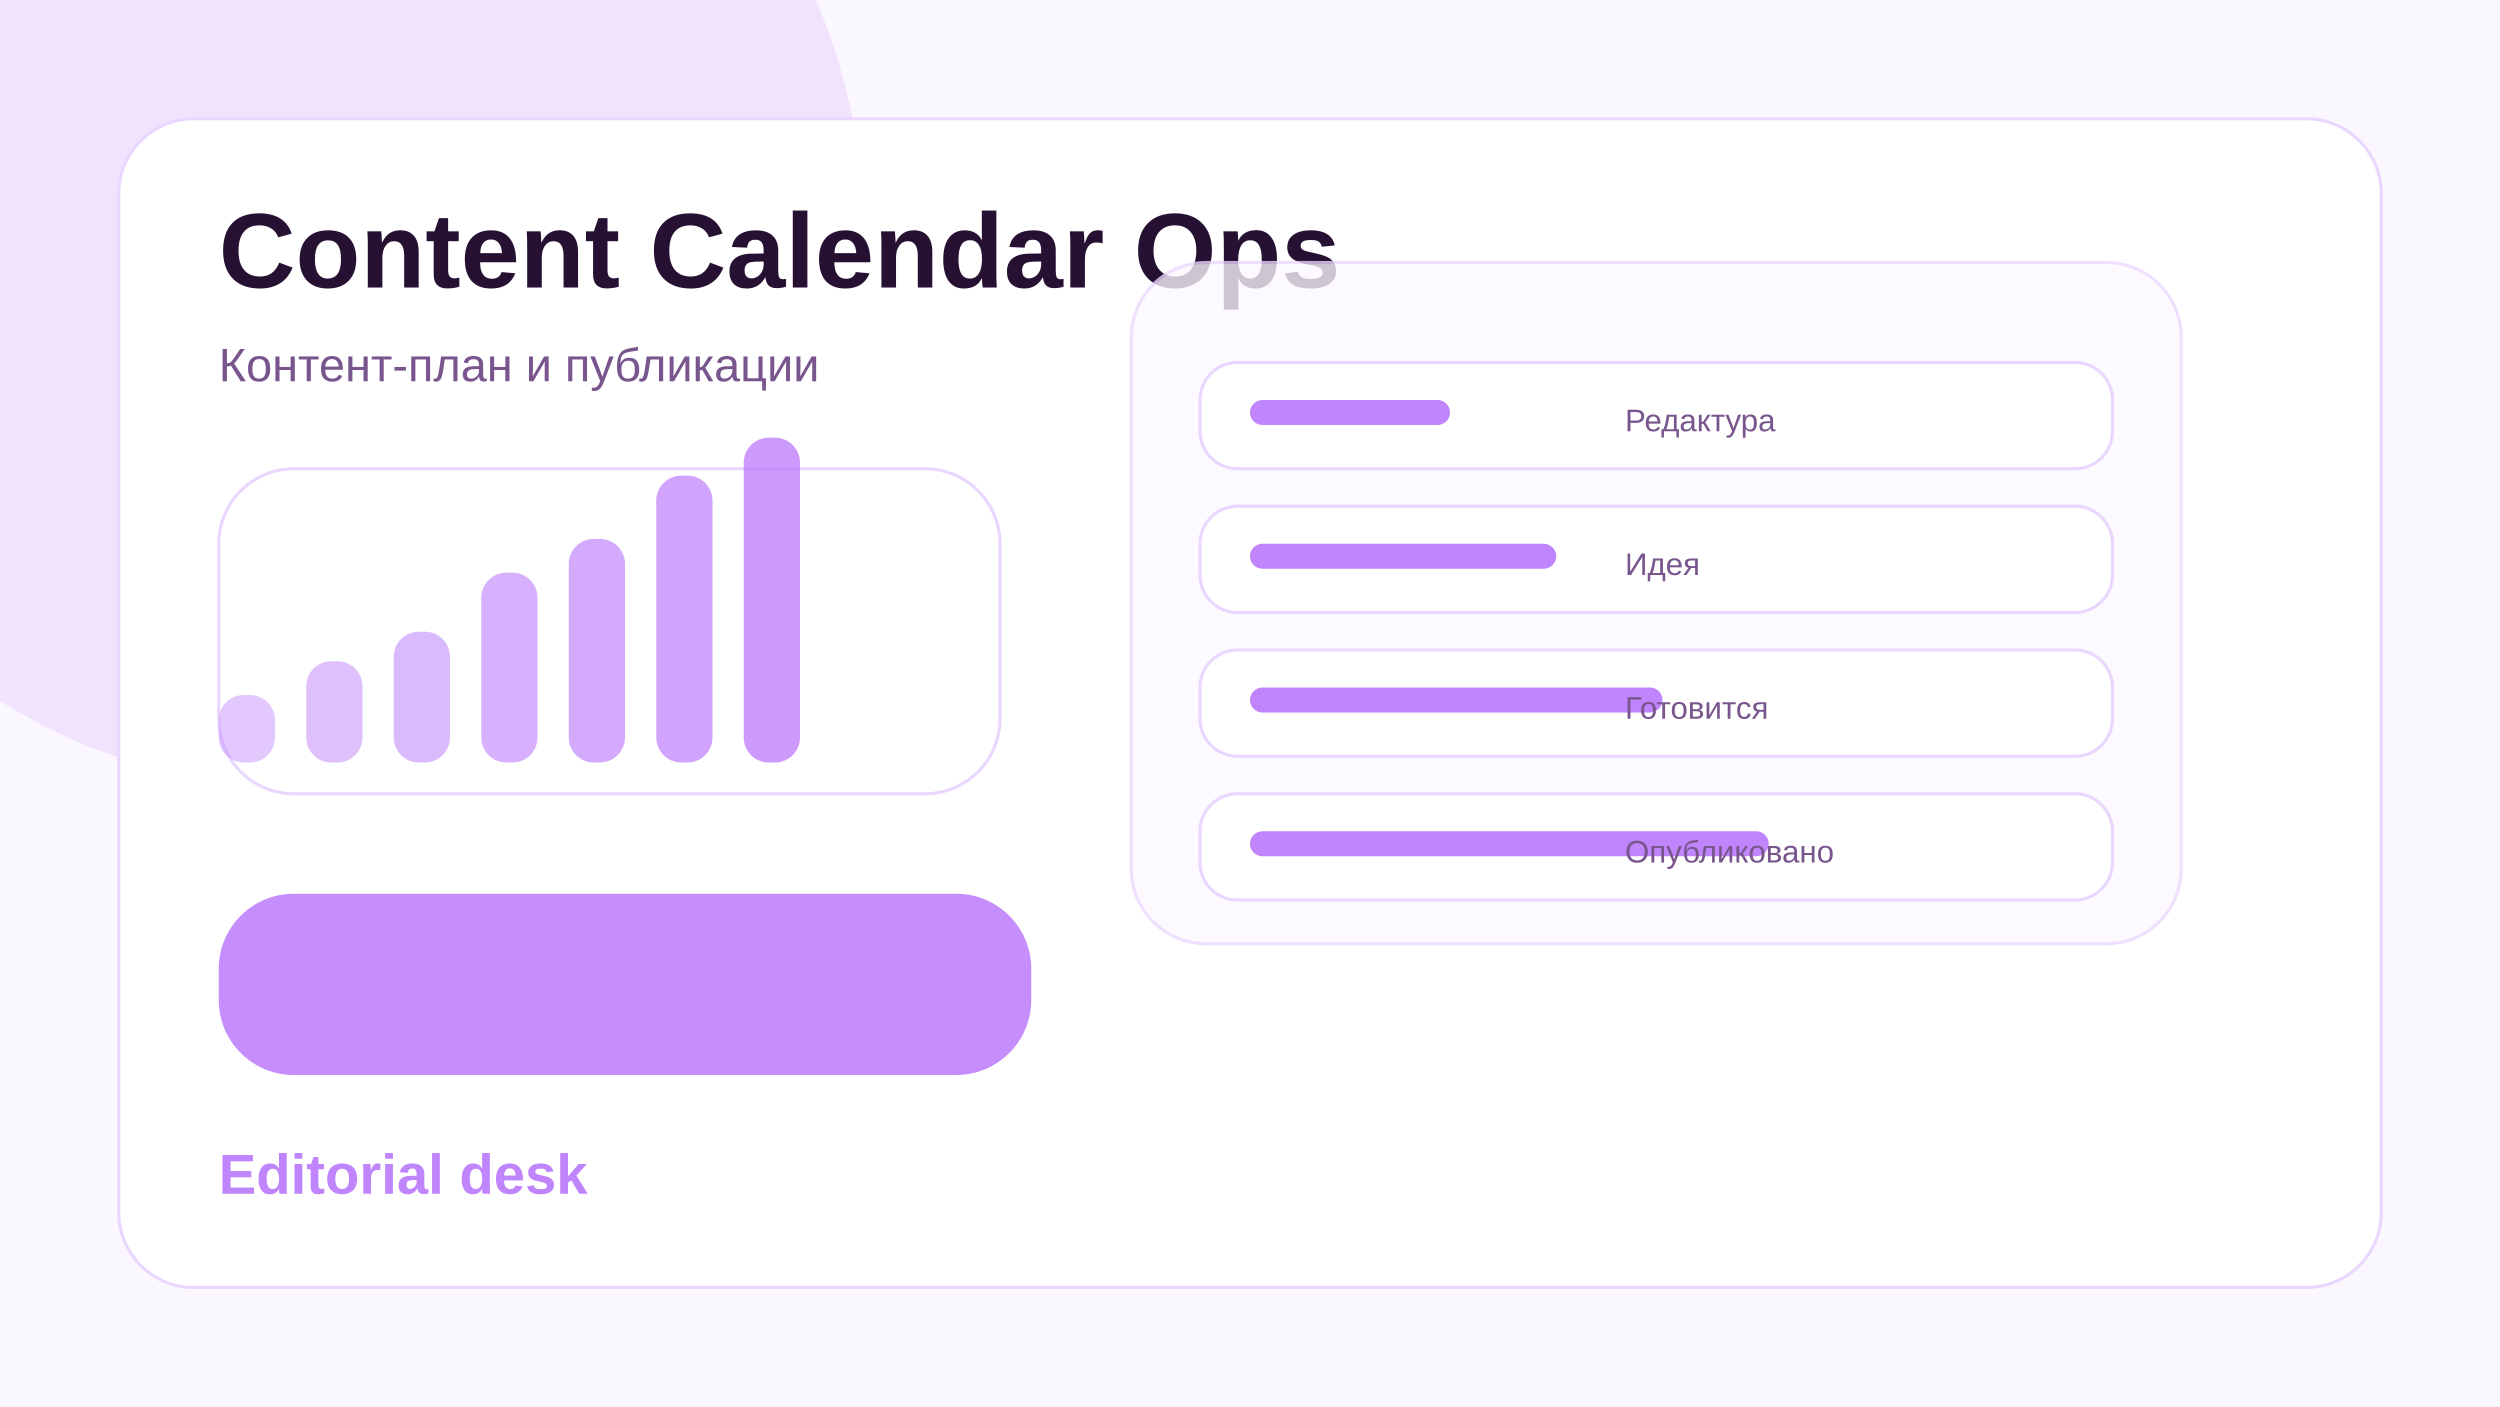
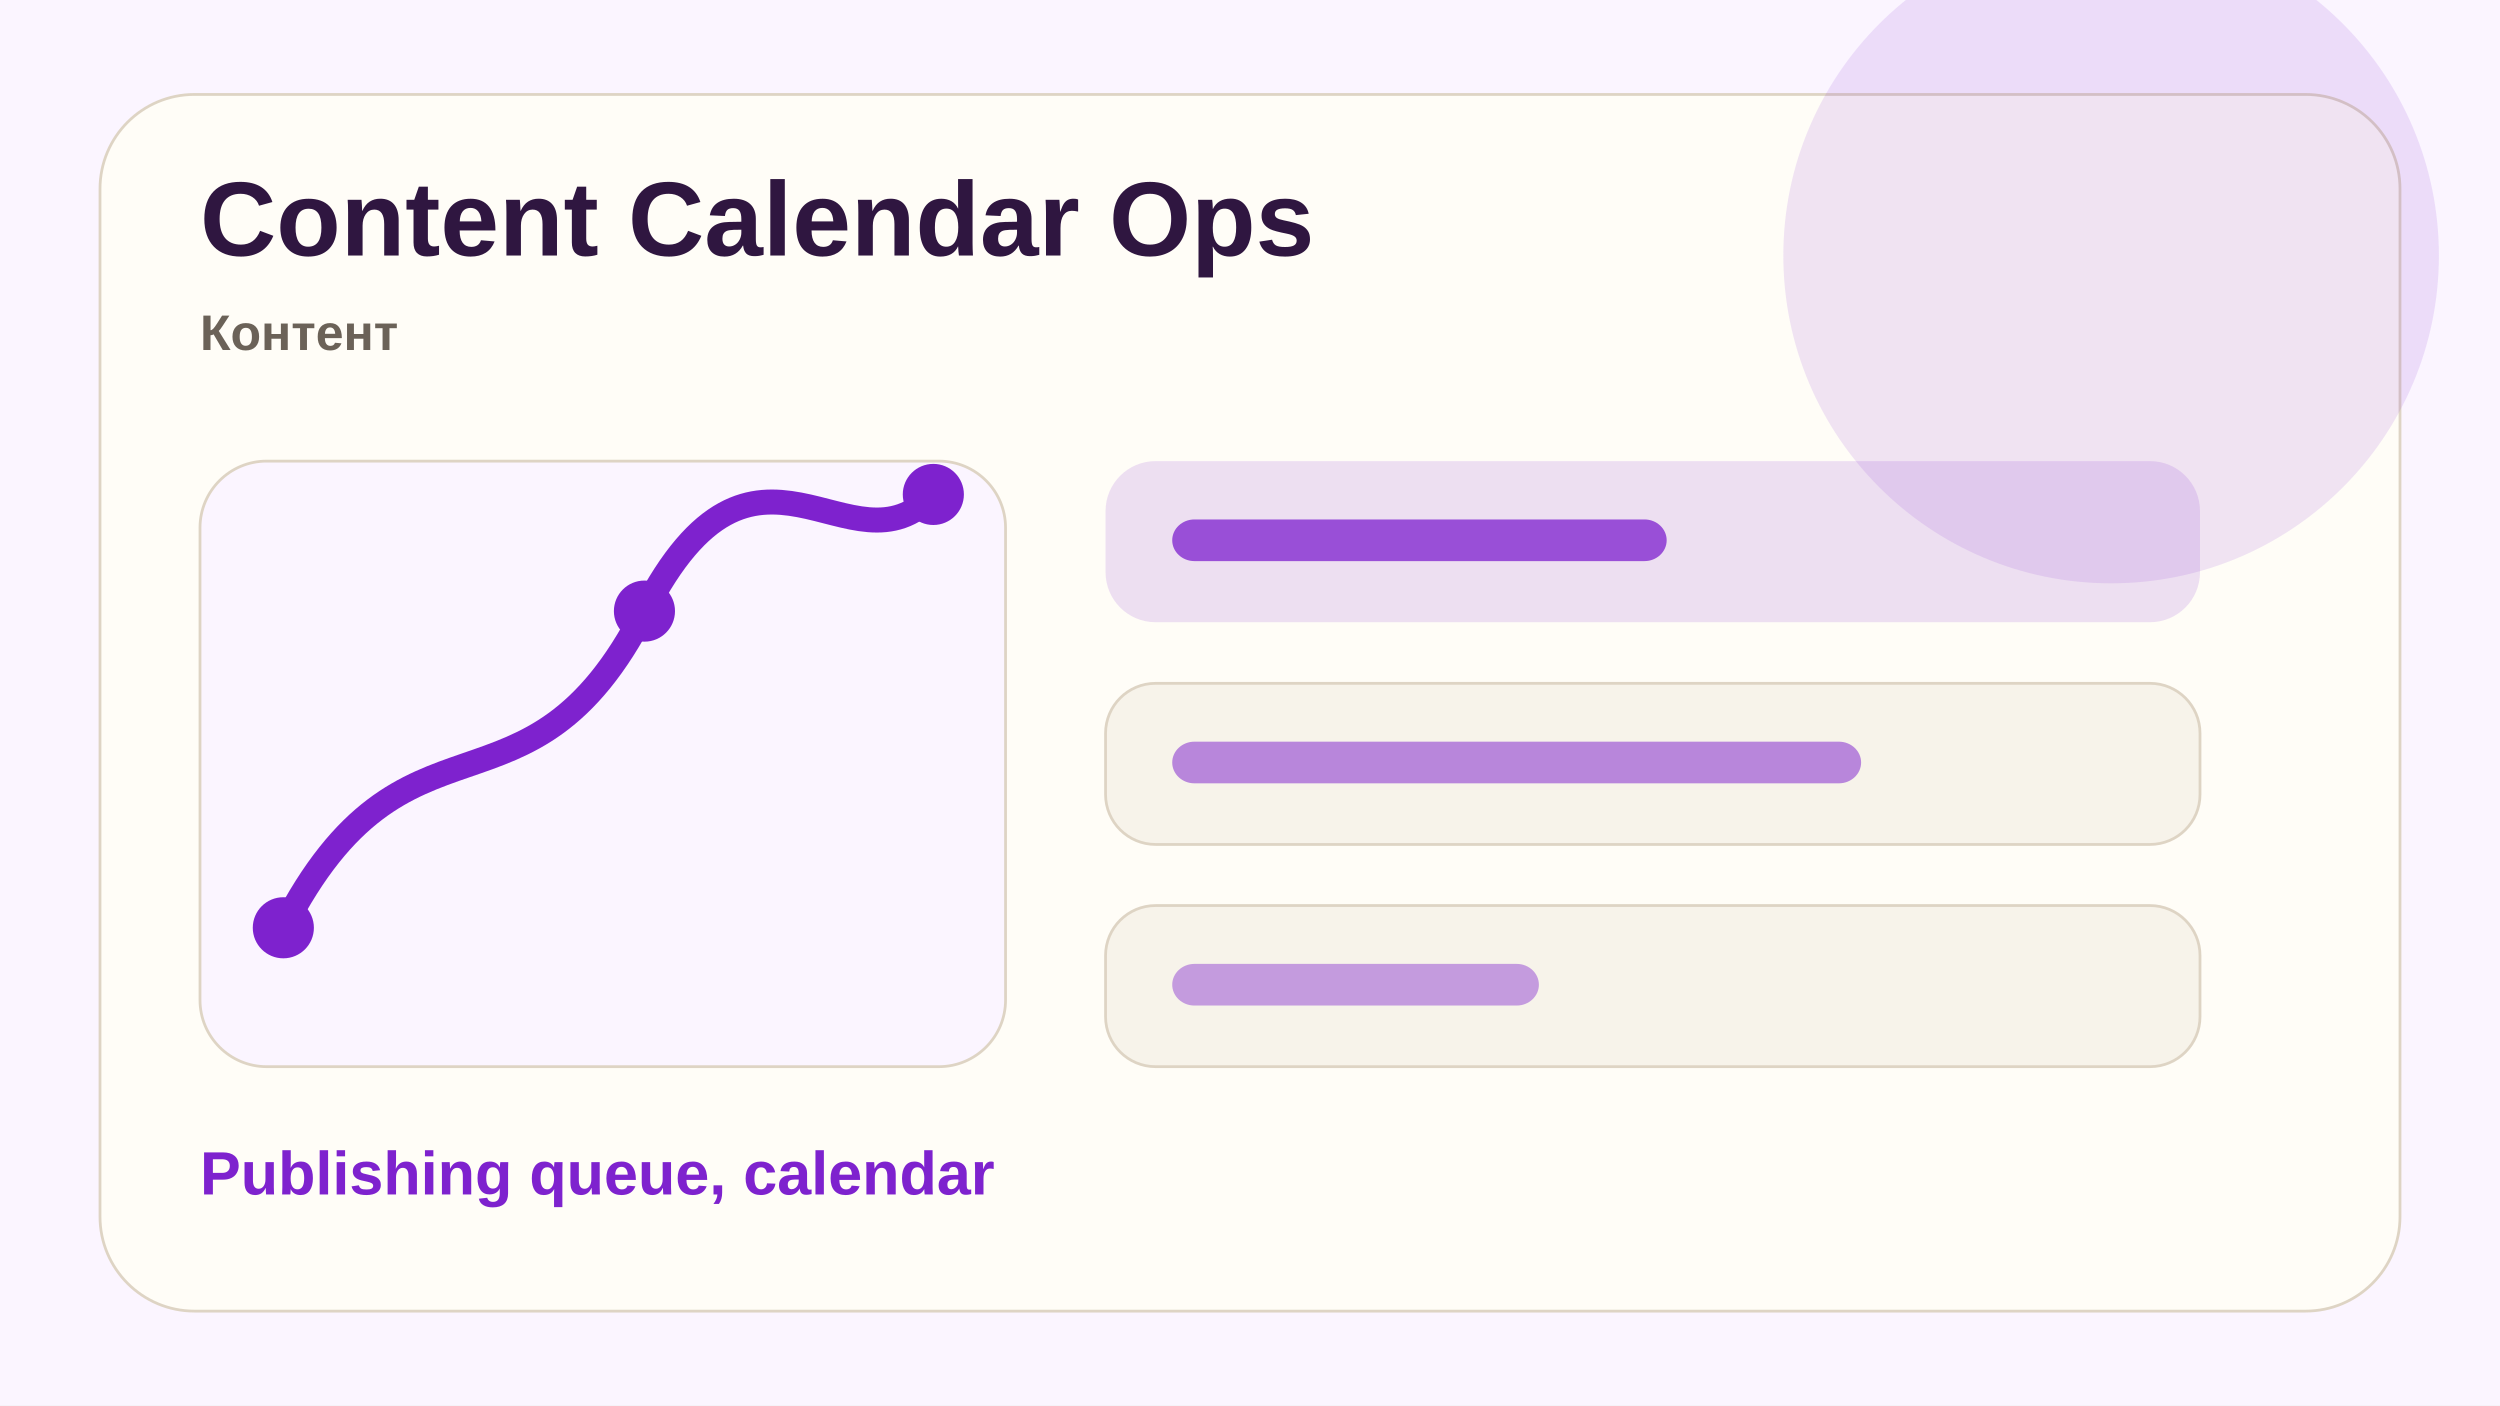
- <svg xmlns="http://www.w3.org/2000/svg" width="800" height="450" viewBox="0 0 800 450">
-   <rect width="800" height="450" fill="#fbf7ff" />
-   <circle cx="96" cy="72" r="180" fill="#c084fc" opacity=".18" />
-   <rect x="38" y="38" width="724" height="374" rx="24" fill="#ffffff" stroke="#ead7ff" />
-   <text x="70" y="92" fill="#271133" font-family="Arial" font-size="34" font-weight="900">Content Calendar Ops</text>
-   <text x="70" y="122" fill="#78558d" font-family="Arial" font-size="15">Контент-план и публикации</text>
-   <rect x="70" y="150" width="250" height="104" rx="24" fill="#ffffff" stroke="#ead7ff" />
-   <rect x="70" y="222.4" width="18" height="21.6" rx="8" fill="#c084fc" opacity="0.45" />
-   <rect x="98" y="211.6" width="18" height="32.4" rx="8" fill="#c084fc" opacity="0.51" />
-   <rect x="126" y="202.15" width="18" height="41.85" rx="8" fill="#c084fc" opacity="0.57" />
-   <rect x="154" y="183.25" width="18" height="60.75" rx="8" fill="#c084fc" opacity="0.63" />
-   <rect x="182" y="172.45" width="18" height="71.55" rx="8" fill="#c084fc" opacity="0.69" />
-   <rect x="210" y="152.2" width="18" height="91.8" rx="8" fill="#c084fc" opacity="0.75" />
-   <rect x="238" y="140.05" width="18" height="103.95" rx="8" fill="#c084fc" opacity="0.81" />
-   <rect x="362" y="84" width="336" height="218" rx="24" fill="#fbf7ff" opacity=".78" stroke="#ead7ff" />
-   <rect x="384" y="116" width="292" height="34" rx="12" fill="#ffffff" stroke="#ead7ff" />
-   <rect x="400" y="128" width="64" height="8" rx="4" fill="#c084fc" />
-   <text x="520" y="138" fill="#78558d" font-size="10" font-family="Arial">Редактура</text>
-   <rect x="384" y="162" width="292" height="34" rx="12" fill="#ffffff" stroke="#ead7ff" />
-   <rect x="400" y="174" width="98" height="8" rx="4" fill="#c084fc" />
-   <text x="520" y="184" fill="#78558d" font-size="10" font-family="Arial">Идея</text>
-   <rect x="384" y="208" width="292" height="34" rx="12" fill="#ffffff" stroke="#ead7ff" />
-   <rect x="400" y="220" width="132" height="8" rx="4" fill="#c084fc" />
-   <text x="520" y="230" fill="#78558d" font-size="10" font-family="Arial">Готовится</text>
-   <rect x="384" y="254" width="292" height="34" rx="12" fill="#ffffff" stroke="#ead7ff" />
-   <rect x="400" y="266" width="166" height="8" rx="4" fill="#c084fc" />
-   <text x="520" y="276" fill="#78558d" font-size="10" font-family="Arial">Опубликовано</text>
-   <rect x="70" y="286" width="260" height="58" rx="24" fill="#c084fc" opacity=".92" />
-   <text x="70" y="382" fill="#c084fc" font-family="Arial" font-size="18" font-weight="900">Editorial desk</text>
+ <svg xmlns="http://www.w3.org/2000/svg" width="900" height="506" viewBox="0 0 900 506">
+   <rect width="900" height="506" fill="#fbf5ff" />
+   <rect x="36" y="34" width="828" height="438" rx="34" fill="#fffdf7" stroke="#ded4c4" />
+   <circle cx="760" cy="92" r="118" fill="#7e22ce" opacity=".12" />
+   <text x="72" y="92" fill="#2f1640" font-family="Arial" font-size="38" font-weight="900">Content Calendar Ops</text>
+   <text x="72" y="126" fill="#6b6258" font-family="Arial" font-size="18" font-weight="700">Контент</text>
+   <rect x="72" y="166" width="290" height="218" rx="24" fill="#fbf5ff" stroke="#ded4c4" />
+   <rect x="398" y="166" width="394" height="58" rx="18" fill="#7e22ce" opacity=".14" />
+   <rect x="422" y="187" width="178" height="15" rx="8" fill="#7e22ce" opacity=".76" />
+   <rect x="398" y="246" width="394" height="58" rx="18" fill="#f7f3ea" stroke="#ded4c4" />
+   <rect x="422" y="267" width="248" height="15" rx="8" fill="#7e22ce" opacity=".52" />
+   <rect x="398" y="326" width="394" height="58" rx="18" fill="#f7f3ea" stroke="#ded4c4" />
+   <rect x="422" y="347" width="132" height="15" rx="8" fill="#7e22ce" opacity=".42" />
+   <path d="M102 334 C146 248 190 302 232 220 C272 142 306 210 336 178" fill="none" stroke="#7e22ce" stroke-width="9" stroke-linecap="round" />
+   <circle cx="102" cy="334" r="11" fill="#7e22ce" />
+   <circle cx="232" cy="220" r="11" fill="#7e22ce" />
+   <circle cx="336" cy="178" r="11" fill="#7e22ce" />
+   <text x="72" y="430" fill="#7e22ce" font-family="Arial" font-size="22" font-weight="900">Publishing queue, calendar</text>
</svg>
